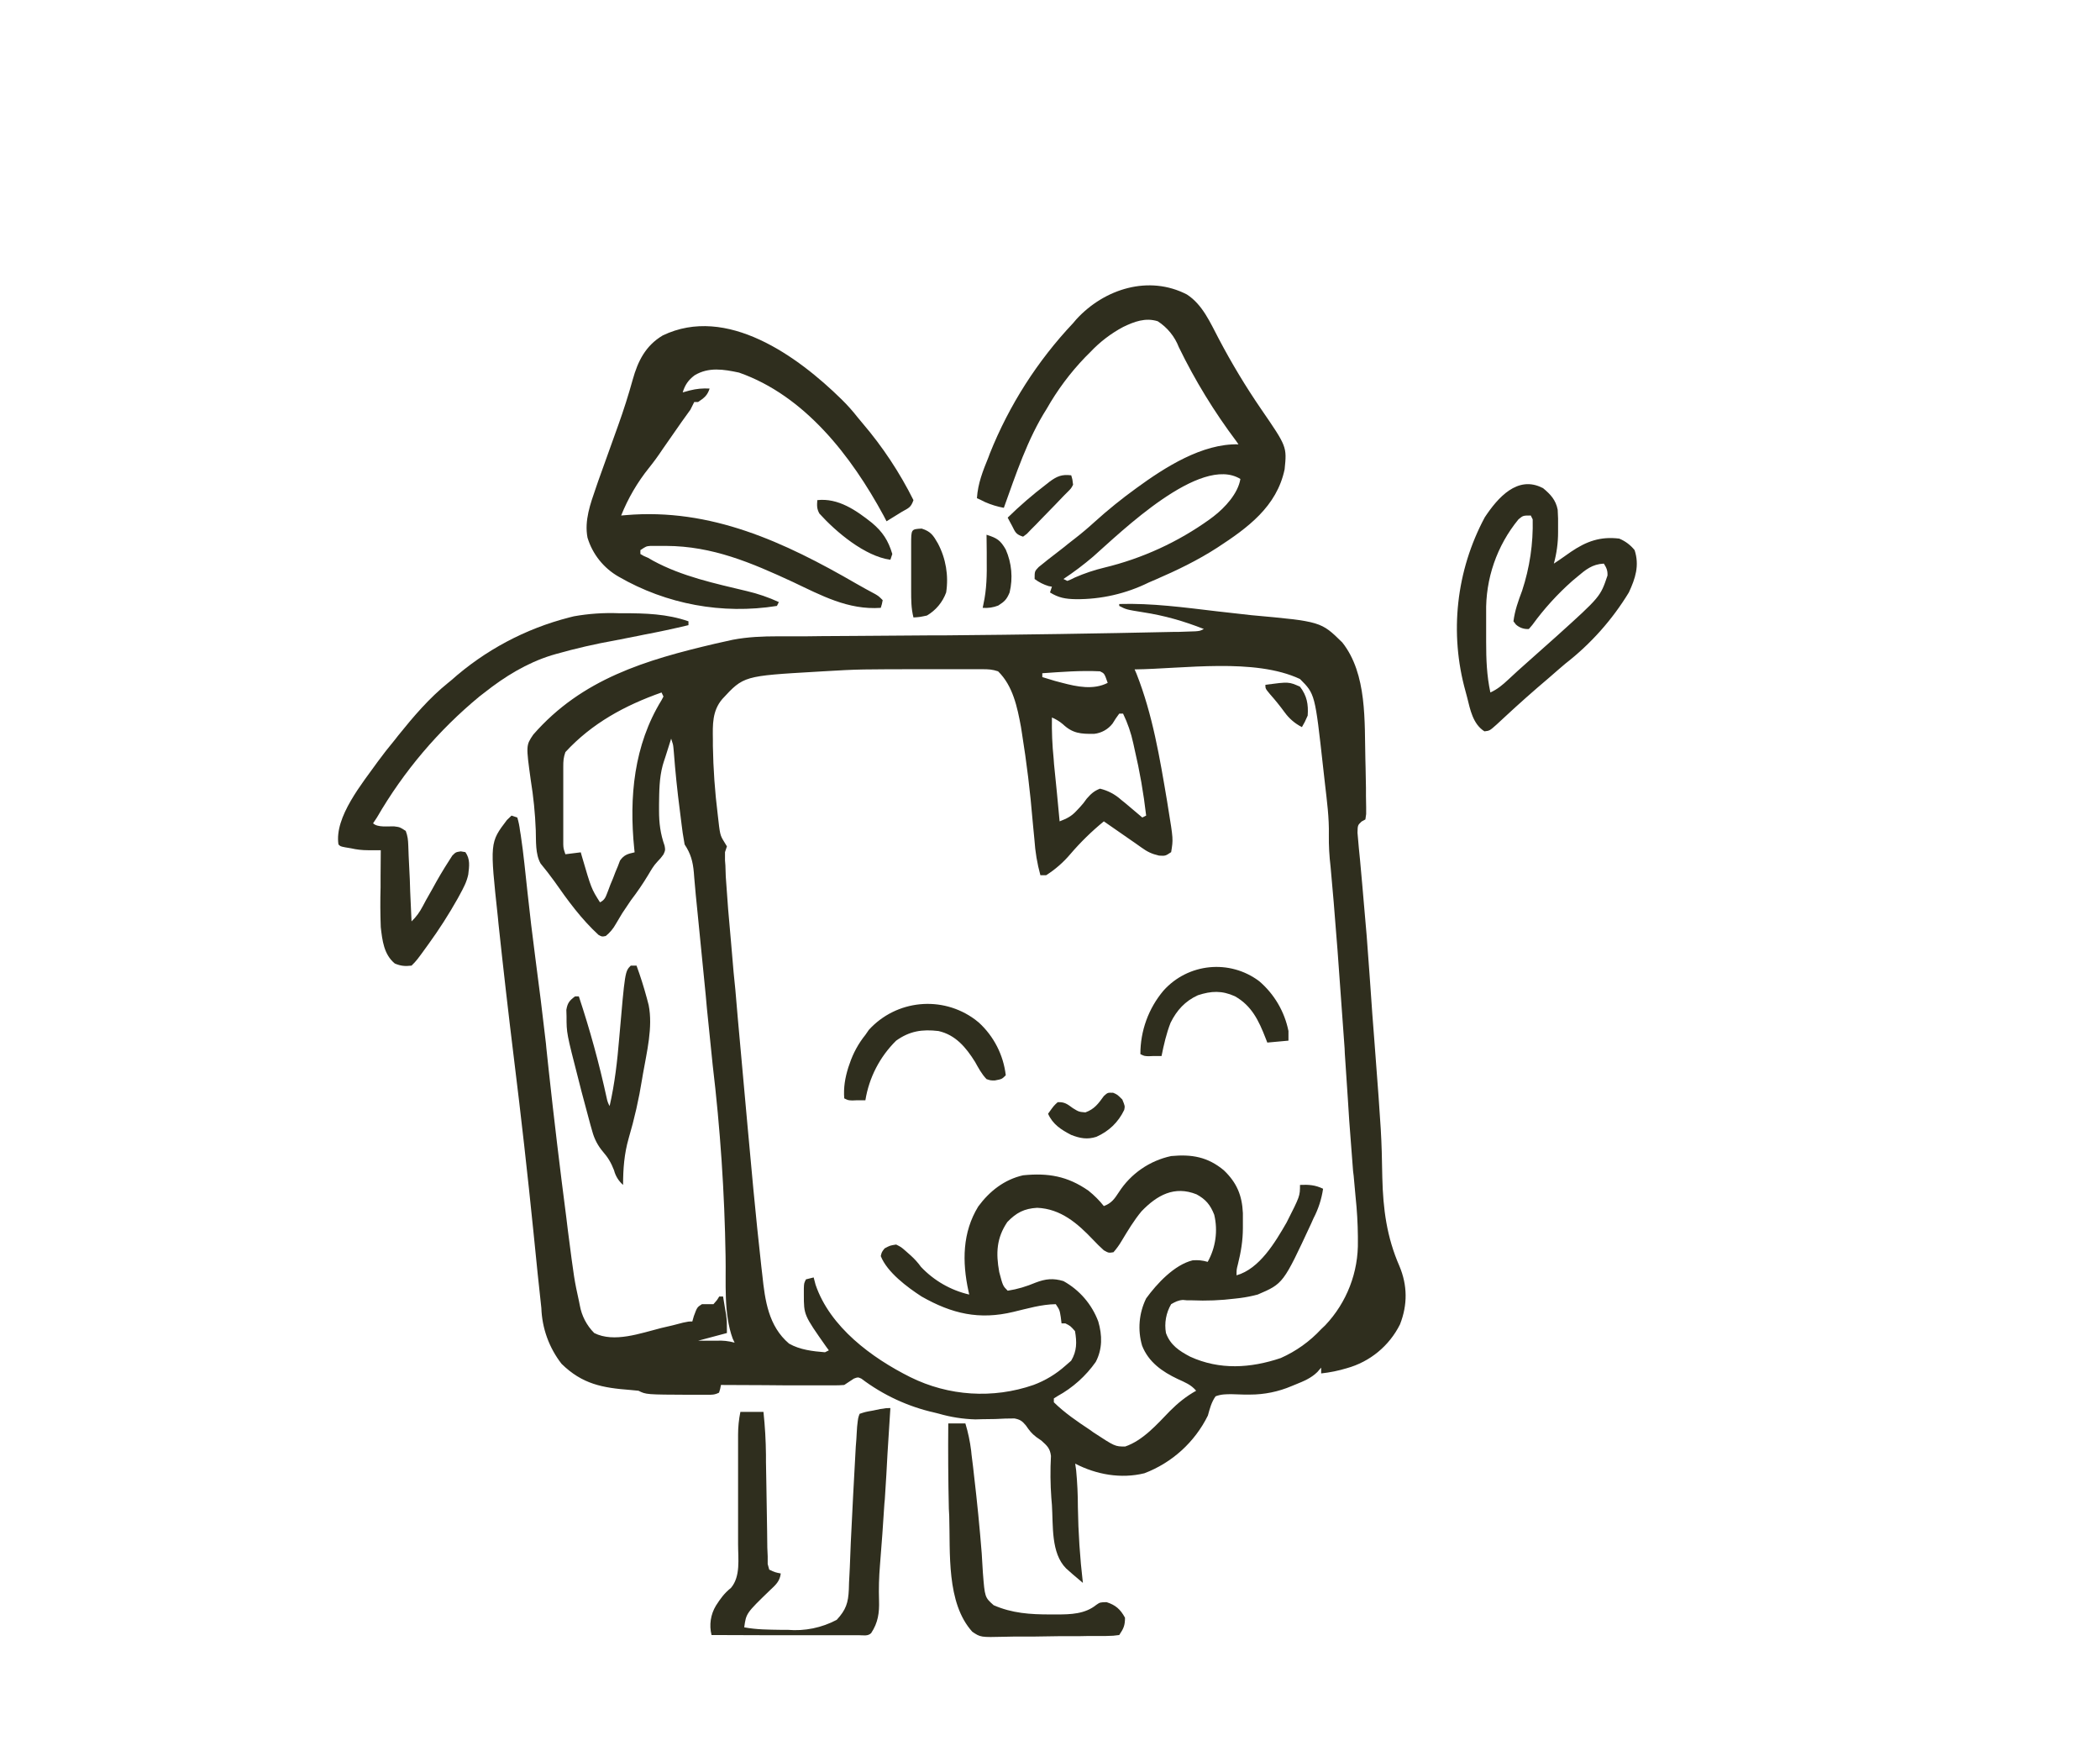
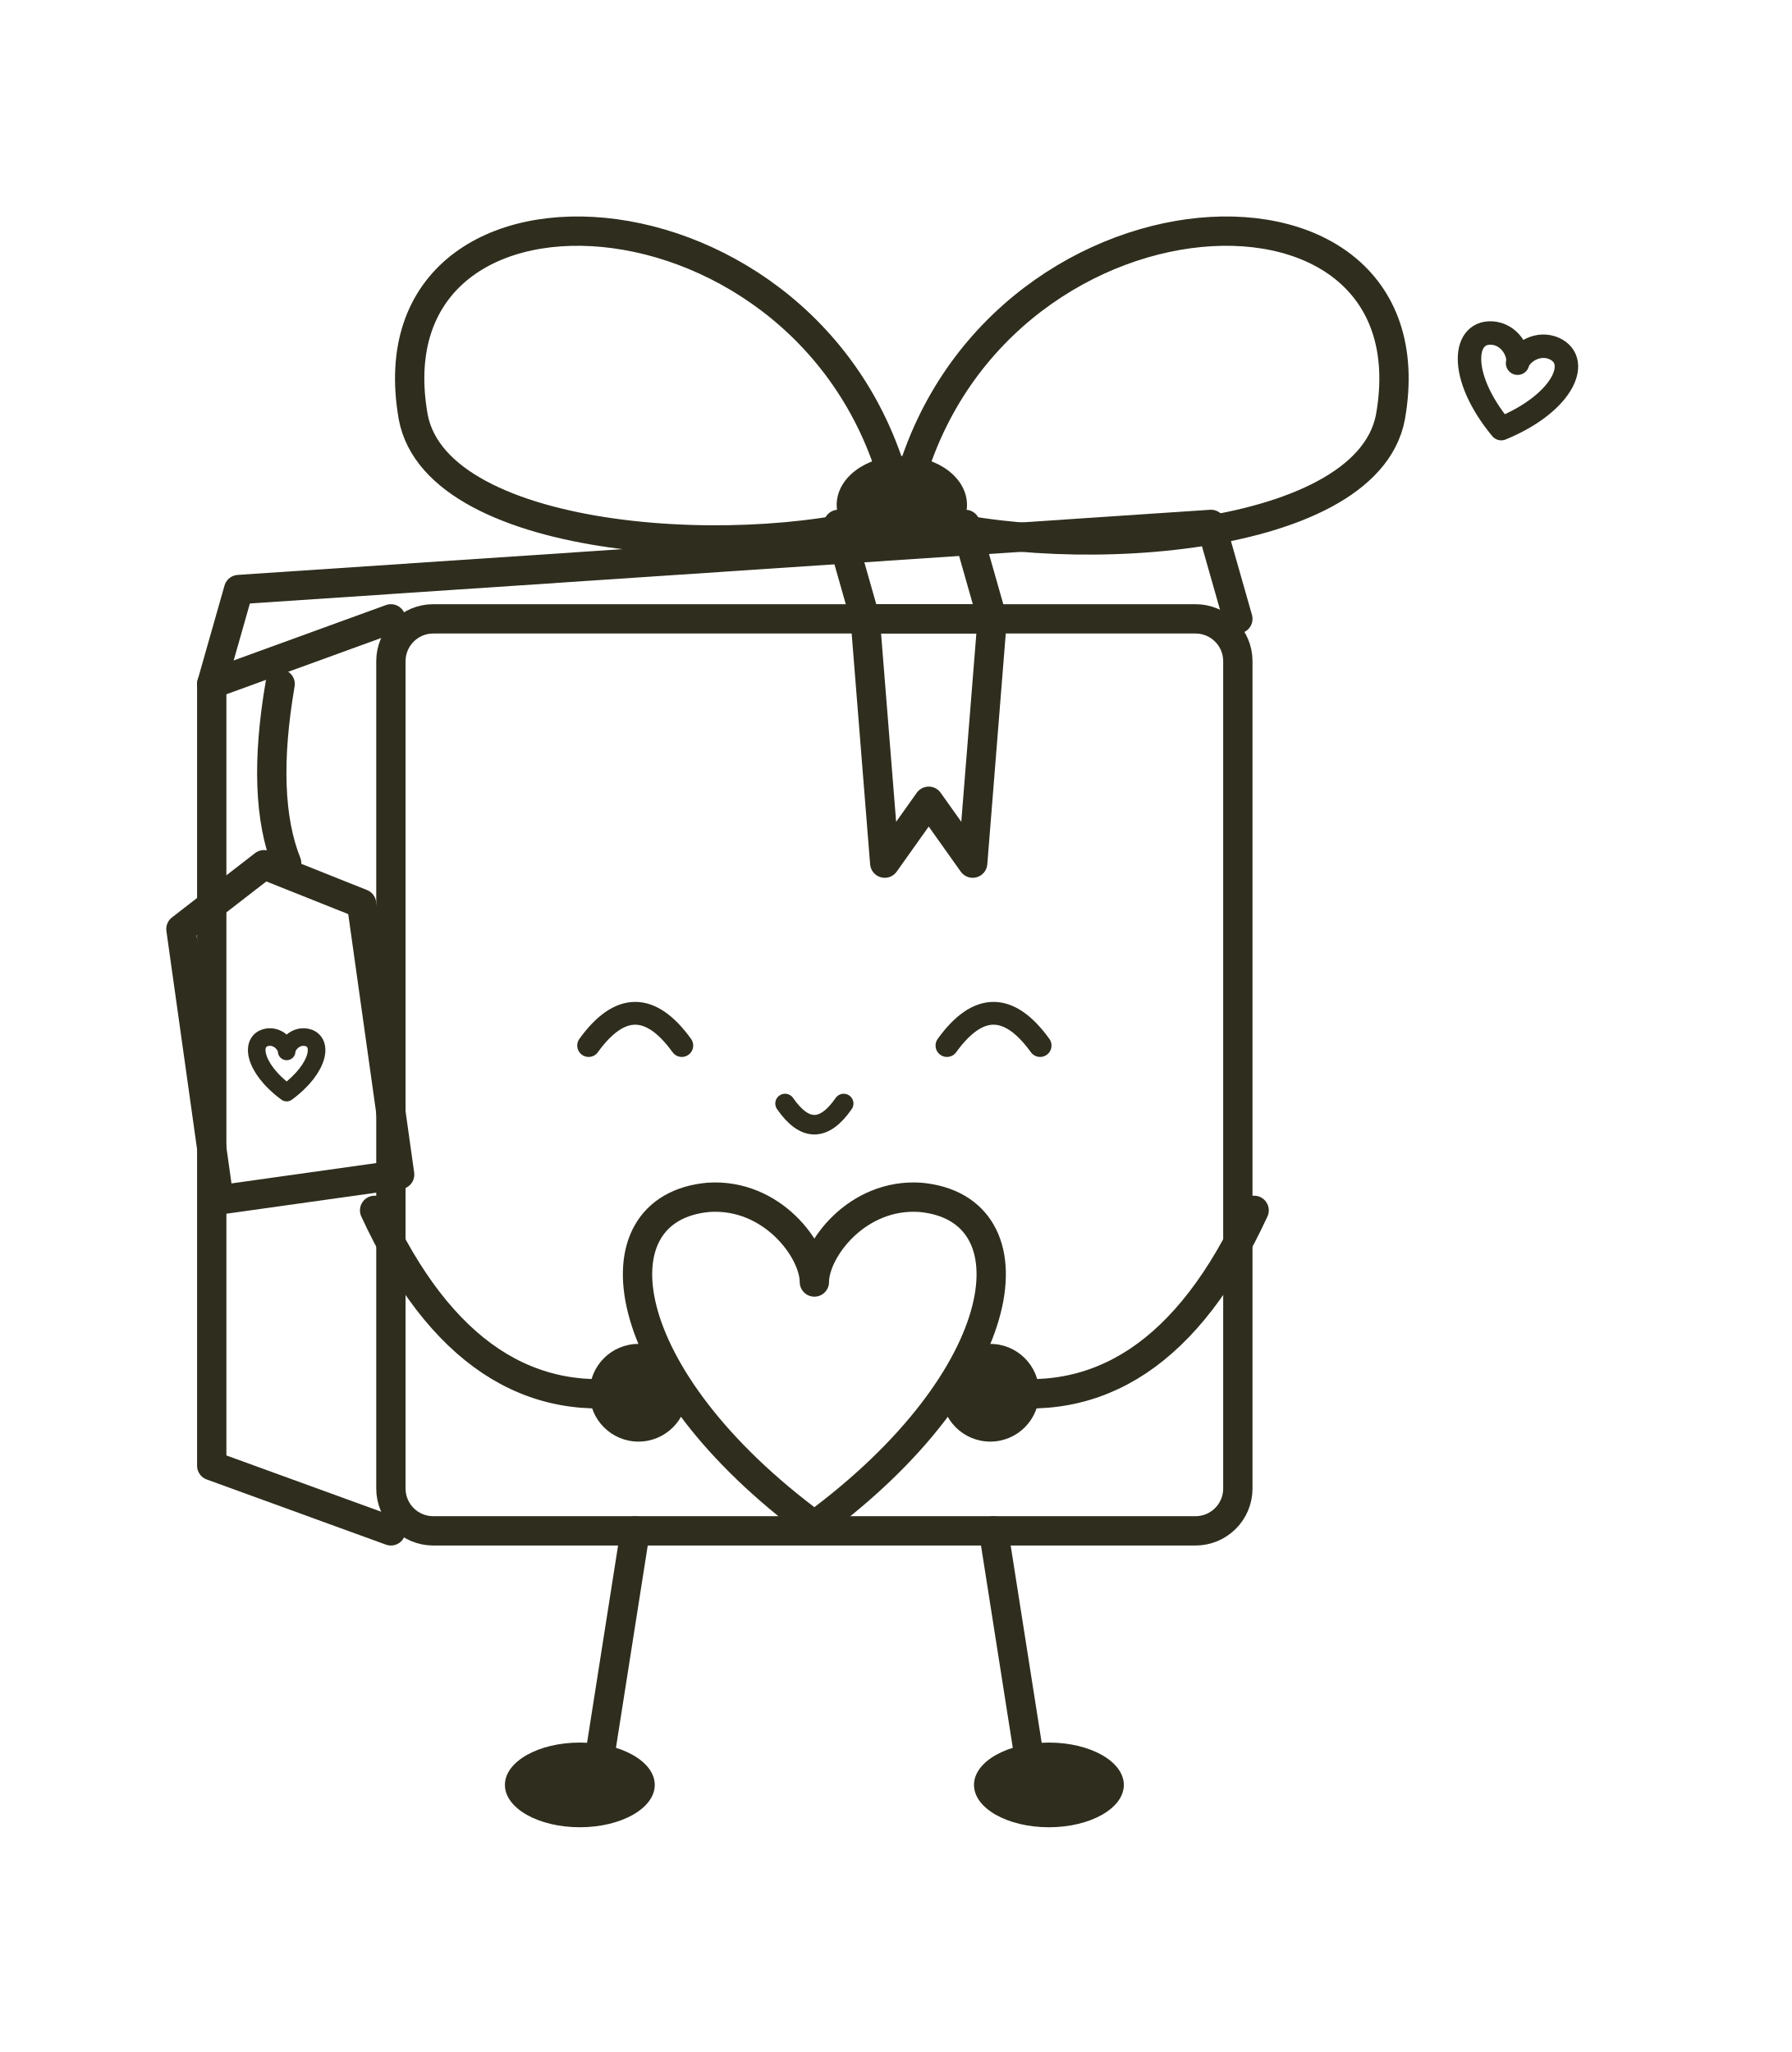
- <svg xmlns="http://www.w3.org/2000/svg" viewBox="0 0 1092 910" width="1092" height="910" role="img" aria-label="Símbolo Seu Mimo Studio">
-   <g id="simbolo" fill="#2F2E1E" transform="translate(36.0 36.0) scale(1)">
-     <path d="M581.2 117.1c8.2 5.3 12.2 14.8 16.6 23.1q10 19 22 36.5c13.4 19.5 13.4 19.5 12.2 31.3-4.1 19.4-19.2 30.4-35 40.7-10.2 6.6-21 11.8-32.1 16.6l-3.5 1.5a84 84 0 0 1-38 8.7c-5.3-.1-8.9-.7-13.4-3.5l1-3-1.7-.3q-4-1.2-7.3-3.7c0-4 0-4 2.1-6.2l3-2.4 1.6-1.3 5.3-4.1 1.8-1.4 1.8-1.4 1.7-1.4 3.6-2.8a164 164 0 0 0 10.1-8.5 256 256 0 0 1 22-17.8c14.8-10.8 34.2-23.2 53-22.7l-1.1-1.6a298 298 0 0 1-29.9-48.9 28 28 0 0 0-11-13.5c-6.4-2-12.2.2-18 3a66 66 0 0 0-17 13l-2.7 2.7a134 134 0 0 0-20 26.8c-10 15.7-16 34-22.3 51.5q-5-.9-9.8-3l-2.4-1.2-1.8-.8c.5-7.7 3.1-14.2 6-21.3l.7-1.9A215 215 0 0 1 522 132l1.7-2c14.7-16 37.8-23.1 57.5-12.9m-48.8 136.3Q525 259.7 517 265l2 1c1.8-.7 1.8-.7 4-1.8a91 91 0 0 1 15.2-5.1A157 157 0 0 0 593 234l2-1.5c6-4.6 12.8-12 14-19.5-20.8-12.8-62.2 27.7-76.6 40.4M401.6 171.6q4.5 4.4 8.4 9.4l2.5 3a197 197 0 0 1 26.5 40c-1.3 3.8-2.5 4.1-5.9 6q-4 2.4-8.1 5l-1.5-2.9c-16.8-31-41-62.4-75.2-74.4-8-1.7-15.8-3-23.1 1.4-3.3 2.5-5 5-6.2 8.9l3.6-1c3.6-.9 6.7-1.2 10.4-1-1.2 3.7-2.8 4.8-6 7h-2l-2 4-4.6 6.4-9.9 14.2q-3.3 5-7 9.6A97 97 0 0 0 287 232l2.4-.2c44.3-3.8 82.5 14 120 35.7q4.9 2.8 9.8 5.4c1.8 1.1 1.8 1.1 3.8 3.1-.4 2.1-.4 2.1-1 4-17 1.2-31-6.5-45.8-13.5-21.6-10-41.7-18.6-65.8-18.7h-8.2c-2.2.2-2.2.2-5.2 2.2v2c1.6 1 1.6 1 4 2l2.6 1.5c15.1 8.2 32.1 11.8 48.8 15.8A87 87 0 0 1 369 277l-1 2a125 125 0 0 1-82.3-15.2 35 35 0 0 1-16.2-20.3c-1.7-8.9 1.5-17.6 4.4-26l1.2-3.5 10.4-29q4.2-11.7 7.5-23.6c2.7-9.7 6.7-17.7 15.6-23 33.3-16 70.2 10.8 93 33.2" />
-     <path d="M521 211c.7 2.3.7 2.3 1 5-1 1.9-1 1.9-2.8 3.7l-2 2-2.2 2.3-2.3 2.4-7.5 7.7-2.5 2.6-2.5 2.5-2.2 2.3-2 1.5c-3.7-1.2-4-2.2-5.7-5.6L489 235l-1-1.9q9.4-9.2 19.9-17.2l1.9-1.5c3.8-2.8 6.4-3.9 11.2-3.3M766.3 217.7c4 3.3 6.7 6.2 7.7 11.3q.3 4.5.2 9.2v2.4A61 61 0 0 1 772 257l3-2 4-2.8 2-1.4c8-5.4 15.2-8 25-6.8q4.8 2 8 6c2.6 8 .4 14.7-3 22a137 137 0 0 1-33 37l-3.4 2.9-5.4 4.7a645 645 0 0 0-23 20.4l-4 3.7c-3.6 3.2-3.6 3.2-6.3 3.5-6-3.8-7.4-11.3-9-17.7l-.8-3a122 122 0 0 1 10-90.6c6.7-10.1 17-22 30.1-15.2M753.6 234a74 74 0 0 0-16.8 48.6v15.2c0 9 .3 17.4 2.2 26.2 3.7-1.7 6.3-3.9 9.3-6.7q4.8-4.5 9.8-8.9l15.5-13.8c22.6-20.4 22.6-20.4 26.3-31.4.1-2.6-.5-4-1.9-6.2-6.1.3-9.5 3.2-14 7l-2.4 2a142 142 0 0 0-20.8 22.9L759 291a9 9 0 0 1-6.7-2.3L751 287c.7-5.6 2.5-10.6 4.5-15.9A110 110 0 0 0 761 234l-1-2c-4 0-4 0-6.4 2M389 224c10.9-1.2 20.2 5.3 28.4 11.8 5.6 4.7 8.5 9.2 10.6 16.2l-1 3c-13.3-1.8-28.3-14.5-36.9-24-1.4-2.5-1.3-4.2-1.1-7M443.3 238.8c4.7 1.5 6 3.5 8.4 7.7A41 41 0 0 1 456 272a23 23 0 0 1-10 12c-3.8.8-3.8.8-7 1-1.2-4.7-1.2-9.2-1.2-14v-24c0-7.9 0-7.9 5.4-8.2M477 242c5.4 1.7 7.2 2.8 10 7.7a35 35 0 0 1 2 22.3c-1.5 3.6-2.6 4.7-5.9 6.8a18 18 0 0 1-8.1 1.2l.4-2c1.7-7.7 1.8-15.2 1.7-23.2v-3.7zM546 278c17-.5 33.9 1.8 50.8 3.8l17.8 2c36.3 3.3 36.3 3.3 47.4 14.2 13 16.4 11.5 41.2 12 61l.1 4 .2 10.6v4.2l.1 5.9v3.5l-.4 2.8-2 1.1c-2 1.9-2 1.9-2.1 5.8l.7 8 .6 6 1.2 13.3.6 7q1.8 19.3 3.1 38.6l.5 7 1 14.3 1.1 14.3c3.7 48.8 3.7 48.8 4.1 70.8.4 16.4 2.3 30.9 8.9 46q6.3 15 .3 30.3a44 44 0 0 1-27.7 22.8A72 72 0 0 1 651 678v-3l-2 2.3c-3.3 3.2-7 4.7-11.2 6.4l-2.2.9A55 55 0 0 1 614 689H611l-6.5-.2c-3 0-5.5 0-8.4 1.1-2.2 3.1-3 6.4-4 10a61 61 0 0 1-33 30c-12.2 3-25 .7-36-5l.5 3.5q.9 9.6.9 19.1.3 19.8 2.6 39.4l-3.3-2.8-1.9-1.6-1.8-1.6-1.7-1.5c-8-8-6.7-22.4-7.4-33l-.3-3.6q-.8-10.9-.2-21.9c-.5-4-2-5.3-5-8l-2.6-1.8c-2.6-2-3.6-3.4-5.4-6-2-2.4-3-3.1-6-3.7q-4.9 0-9.8.3l-7 .1-3.5.1a76 76 0 0 1-19.1-3l-2-.5a99 99 0 0 1-38.2-17.7c-1.8-.8-1.8-.8-3.9 0L403 684c-2.8.2-2.8.2-6.2.2H373l-11.5-.1-22.6-.1-.4 2-.6 2c-2.4 1.2-3.8 1.1-6.4 1.1h-8.8C300 689 300 689 296 687l-4.2-.4c-14.5-1.1-25-3-35.8-13.6a50 50 0 0 1-10.5-29l-1.5-14-.4-3.7-2.2-21.8q-4.6-45.4-10.2-90.6a4447 4447 0 0 1-8-69.8l-.3-3.2c-4.2-38.9-4.2-38.9 4.7-50.6l2.4-2.3 3 1q1 3.3 1.4 6.8l.4 2.4c1.5 9.9 2.4 19.8 3.5 29.7q1.8 16.8 4 33.5 3 22.5 5.6 45.2l.2 2.2 1.2 11.3q4.2 38.6 9.2 77l.8 6.6c3.3 25.5 3.3 25.5 5.8 36.9l.4 2A27 27 0 0 0 273 657c10.3 5.2 24.1.1 34.8-2.6l6-1.4 5.4-1.4c2.8-.6 2.8-.6 4.8-.6l.8-2.8c1.7-4.6 1.7-4.6 4.2-6.2h6c1.8-2 1.8-2 3-4h2l1 6.1.6 3.5c.4 3.4.4 3.4.4 9.4l-15 4h9.5q4.8-.3 9.5 1l-1-2.1c-4.8-13.1-3.4-29-3.7-42.8a969 969 0 0 0-6.7-99.4l-3-29.4-.2-2.2-.4-4.5-4.2-42.4-1-10-.8-9-.2-2.6c-.5-5.7-1.6-9.8-4.8-14.6l-1-6-.5-3.8-.5-4-.5-4a553 553 0 0 1-3.1-30.1l-.2-2.2c-.2-1.9-.2-1.9-1.2-4.9l-2.4 7.6-.7 2.2-.7 2.1-.6 2c-1.8 6.7-1.8 13.4-1.9 20.3v3.2c0 6.6.7 12 2.9 18.3.4 2.3.4 2.3-.6 4.5-1.4 1.9-1.4 1.9-3.2 3.8-2 2.1-3.2 4.3-4.7 6.8a140 140 0 0 1-9 13.2l-4.5 6.7-1.2 2-2.2 3.7a21 21 0 0 1-5.2 6.2c-2 .4-2 .4-3.8-.6-8.9-8.2-16-17.9-22.9-27.8q-3.4-4.7-7.2-9.3c-2.8-5-2.3-11.7-2.5-17.3q-.5-13.1-2.6-26c-2.5-18.1-2.5-18.1 1.3-23.7 25.3-29 58.5-38.8 94.7-47.3l9-2c7.9-1.5 15.6-1.8 23.6-1.8h14.6l8-.1 16.8-.1 41.4-.3h6.5q59.4-.5 118.8-1.8h2.2l5.7-.2 3-.1c2.4-.2 2.4-.2 4.4-1.2-10.4-4.1-20.5-7-31.6-8.7-8.7-1.4-8.7-1.4-12.4-3.3zm-154 35-3.3.2c-38 2.2-38 2.2-49.1 14.2-5.3 6.2-5 13.4-4.9 21v3.4a333 333 0 0 0 2.5 35.5c1.2 10.8 1.2 10.8 3.4 14.4l1.4 2.3-1 3v4.3l.2 2.5.1 2.9.1 3q1.1 16.9 2.7 33.7l.6 7q.7 9 1.7 18.3l1.3 15.2c8.7 96.3 8.7 96.3 12.2 128.6l.5 4.3c1.4 13.3 3.2 26.6 13.9 35.7 5.6 3.2 12.3 4 18.7 4.5l2-1-1.4-1.9C382 647.6 382 647.6 382 637v-3.2c.1-2.7.1-2.7 1.1-4.7l4-1 1 3.8c7.5 22 29.2 38 49.2 48a83 83 0 0 0 64.1 4.1A52 52 0 0 0 518 674l3-2.6c3-5 3-9.7 2-15.4-2.4-2.7-2.4-2.7-5-4h-2l-.4-3.3c-.6-3.7-.6-3.7-2.6-6.7-7.5.1-14.8 2.3-22 4-17.8 4.3-32 1-47.8-8-7.4-4.8-17.9-12.6-21.2-21 .5-2.1.5-2.1 2-4 2.8-1.5 2.8-1.5 6-2 2.6 1.3 2.6 1.3 5 3.4l2.6 2.3q3 2.7 5.3 5.9A50 50 0 0 0 468 637l-.4-1.8c-3.3-15.2-3.2-30.5 5.1-44 5.9-8 13.6-14 23.3-16.2 13-1.3 23.1.4 34 8q4.5 3.6 8 8c4-1.5 5.5-3.7 7.8-7.2A43 43 0 0 1 573 565c10.7-1 19 .4 27.4 7.4 6.7 6.4 9.5 13 9.9 22.3v7.6c0 6.6-1 12.6-2.6 19-.7 2.7-.7 2.7-.7 5.7 12-3.4 20.1-17.2 26-27.4 7-13.8 7-13.8 7-19.6 4.5-.2 7.9 0 12 2a48 48 0 0 1-5 15.4l-1.2 2.7c-14.5 31.2-14.5 31.2-27.8 36.9q-4.5 1.2-9.1 1.8l-2.6.3q-11.2 1.4-22.5.9h-2.5l-2.2-.2c-2.5.2-4 1-6.1 2.2a22 22 0 0 0-2.7 15c2.3 6.3 6.9 9.3 12.6 12.3 15.3 7 31.4 6 47.1.7a64 64 0 0 0 21-15l2.1-2a62 62 0 0 0 17-44v-2.2q-.1-10.3-1.2-20.6l-1-11-.3-2.4-2-26.2-.7-11-1.6-24-.1-2.5-3.7-51.3-.5-6.2q-1.4-18.6-3.1-37-1-8.3-.9-16.5c.2-9-1-17.7-2-26.5l-1-8.9c-4.2-37.9-4.2-37.9-12-45.7-23.7-11.1-60.6-5.3-86-5l1 2.3c8.4 21.3 12.1 43.8 15.9 66.3l.6 3.8c2.6 15.9 2.6 15.9 1.5 22.6-3 2-3 2-6.3 1.8-3.9-.9-6.1-2-9.3-4.3l-3.1-2.2-1.6-1.1-7.2-5-7.5-5.2a137 137 0 0 0-17.4 17q-5.5 6.5-12.6 11h-3q-2.5-9.1-3.1-18.5l-.6-6.2-.3-3.2q-1.9-23-5.6-46l-.5-3.2c-1.9-10.3-4.2-21.4-11.9-28.9-3-1-5-1.1-8.2-1.1h-26.1c-37.9 0-37.9 0-56.7 1.1m114 1v2l6.6 2 3.8 1c7.6 2 16.2 3.8 23.6 0-1.7-4.9-1.7-4.9-4-6-10-.5-20 .3-30 1m-198 10c-19 6.7-36.2 16-50 31-1 2.9-1.1 4.6-1.1 7.6V403c.1 2.1.1 2.1 1.1 5.1l8-1 .5 1.8c5 17.1 5 17.1 9.5 24.2 2.8-1.4 3-3.1 4.2-6l1.2-3.2q1.4-3.2 2.6-6.5l1.3-3.1 1.1-2.9c2.1-3 4-3.5 7.6-4.3l-.2-1.9c-2.7-26.8-.2-53.8 14.2-77.2l1-1.9zm238 11q-1.9 2.5-3.5 5.2a14 14 0 0 1-9.5 5.3c-7 .1-11.2-.2-16.3-5a22 22 0 0 0-5.7-3.5q-.2 10.8.9 21.5l.2 2.8.9 8.9.6 6L515 391c3.6-1.4 6-2.5 8.6-5.3l1.8-1.9q2-2.1 3.7-4.6c2.2-2.5 3.8-4 6.9-5.2a25 25 0 0 1 11 5.8l2.6 2.1 8.4 7.1 2-1a301 301 0 0 0-6-34.4l-.7-3.2A68 68 0 0 0 548 335zm11.6 258.7c-4 4.8-7.2 10.2-10.4 15.5a37 37 0 0 1-4.2 5.8c-2.5.4-2.5.4-5-1q-3-2.7-5.7-5.6c-8-8.4-16.7-16-29-16.5-6.7.4-10.8 2.5-15.5 7.4-5.6 8.3-6 16.1-4.2 26 1.9 7.2 1.9 7.2 4.4 9.7 5.2-.8 9.7-2.2 14.5-4.2 5.2-2 9.2-2.4 14.5-.8a40 40 0 0 1 18.1 21c2.1 7.2 2.2 14.3-1.3 21a59 59 0 0 1-19.9 17.8L512 691v2c5.6 5.5 12.2 10 18.7 14.3l1.8 1.3c11.3 7.4 11.3 7.4 16.6 7.4 9.3-3.2 16.5-11.5 23.2-18.4 4.2-4.2 8.5-7.7 13.7-10.6-2.7-3.2-5.9-4.4-9.6-6.1-8-3.8-15.1-8.7-18.5-17.3A34 34 0 0 1 560 639c5.6-7.7 14.7-17.5 24.2-19.8 2.8-.2 5 0 7.8.8a34 34 0 0 0 3.4-24.5c-2-5.1-4.4-8-9.2-10.6-11.5-4.6-20.5.4-28.6 8.8M333 645l1 3Zm-1 3 1 2Zm325 19 1 2Z" />
-     <path d="M285.8 282.8h2c11.7 0 23 .3 34.2 4.2v2q-11.7 2.8-23.4 5l-2.9.6-11.7 2.3a317 317 0 0 0-30.9 7.1l-2.4.7c-12.8 4-24.2 11-34.7 19.3l-2.6 2a233 233 0 0 0-53.4 63l-2 3c2.3 2.3 7.8 1.5 10.9 1.6 3.1.4 3.1.4 6.1 2.4 1 2.7 1.2 4.6 1.3 7.4l.1 2.7.1 2.8.6 12.3.2 6.3.7 15.5c2.6-2.5 4.2-4.8 5.9-8l1.6-3 3.4-6q4.1-7.6 8.7-14.7l1.6-2.5c1.8-1.8 1.8-1.8 4.4-2.2l2.4.4c2.6 3.7 2 7.3 1.5 11.6-.8 3.9-2.5 7-4.4 10.5l-1.2 2.2a244 244 0 0 1-15 23.4c-6.2 8.6-6.2 8.6-8.9 11.3-3.4.4-5.6.2-8.7-1.1-5.7-4.7-6.5-12-7.3-18.9q-.4-10.3-.1-20.7v-5.6l.1-13.7h-6.7q-4.5 0-8.8-1l-3-.5c-2.5-.5-2.5-.5-3.5-1.5-2.2-14.3 12.5-31.9 20.4-43q4.1-5.6 8.6-11l2.2-2.8c7.9-9.8 16-19.3 25.8-27.2l1.6-1.3A147 147 0 0 1 260 285l2.4-.6a109 109 0 0 1 23.4-1.6M640 321c3.6 4.7 4.4 9.1 4 15-1.5 3.4-1.5 3.4-3 6a25 25 0 0 1-9-7.7q-3.5-4.8-7.5-9.3c-2.5-3-2.5-3-2.5-5 12.2-1.6 12.2-1.6 18 1M292 466h3q3 8.2 5.3 16.7l1 3.8c2.3 11.5-1 24.5-3 36l-.4 2.4a247 247 0 0 1-7 30.9c-2.3 8-2.9 15.9-2.9 24.2a15 15 0 0 1-4.7-7.6c-1.5-3.9-3.1-6.6-5.8-9.7a27 27 0 0 1-5.5-10.5l-1-3.5-4.6-17.2-1.5-5.9c-6.3-24.5-6.3-24.5-6.3-33.2l-.1-3.4c.6-3.6 1.6-4.8 4.5-7h2a513 513 0 0 1 14.5 52.9 13 13 0 0 0 1.5 4.1c2.7-11.8 4-23.4 5-35.4 3-34.6 3-34.6 6-37.6M618.8 474.1A46 46 0 0 1 634 500v5l-11 1-.9-2.3c-3.5-9-7.2-16.9-16-21.8-6.7-3-12.2-2.8-19.2-.5-6.6 3-11 7.8-14.2 14.3-2.2 5.6-3.5 11.4-4.7 17.3h-4.4l-2.4.1c-2.2-.1-2.2-.1-4.2-1.1a51 51 0 0 1 12-33 37 37 0 0 1 49.8-4.9M471 494l2 1.6a44 44 0 0 1 14 27.4c-2 2-2 2-5.7 2.7-2.2 0-2.2 0-4.3-.7-2.6-2.7-4.2-5.8-6-9-4.7-7.5-10.1-14-19-16-8.5-1-15 0-22 5a56 56 0 0 0-16 31h-4.4l-2.4.1c-2.2-.1-2.2-.1-4.2-1.1-.4-5.7.4-10.5 2.1-16l.7-2a48 48 0 0 1 8.2-15l1.8-2.6A41.4 41.4 0 0 1 471 494M542.6 532c2.4 1 2.4 1 5 3.6 1.4 3.4 1.4 3.4 1 5.4q-4.6 9.6-14.5 14c-4.7 1.5-8.5.8-13.1-1-5.2-2.7-9.6-5.5-12-11 3-4.2 3-4.2 5-6 3.6-.2 5 1 7.9 3.1 3.1 1.9 3.1 1.9 6.5 2.2 4.7-1.7 6.7-4.5 9.6-8.5 2-1.8 2-1.8 4.6-1.7M427 696l-1.5 23.7-.6 11-.8 12.8-.2 2q-1 16.1-2.3 32-.8 9.4-.5 18.6c.2 6.3-.5 11.5-4.1 16.9-1.7 1.7-4 1.1-6.3 1.1H363L334 814a20 20 0 0 1 2.3-15.3c2.3-3.6 4.4-6.5 7.8-9.2 5.1-6 3.7-15.2 3.7-22.7v-57q0-5.9 1.2-11.8h12q1.2 11.2 1.3 22.4v3.5l.2 11.2.4 24.8.1 8.6.2 4.6v4l.8 2.9c3 1.4 3 1.4 6 2-.5 4.1-2.7 6-5.6 8.7-12.4 12-12.4 12-13.4 19.3 6.4 1.2 12.6 1.2 19.1 1.3h3.5a46 46 0 0 0 25.5-5.2c4.8-5.2 6-8.8 6.3-15.9l.1-3.5.2-3.8.2-4 .5-12.8q1.2-25 2.6-50l.3-3.8.2-3.5.2-3.1c.5-4.6.5-4.6 1.3-6.7 3-1 3-1 7-1.7l3.8-.8c3.2-.5 3.2-.5 5.2-.5M457 704h9q2.1 6.9 3 14.2l.2 2 .8 6.4.5 4.5q2.4 20.3 4 40.5l.2 3.4.4 6.6c1 12.8 1 12.8 5.6 16.9 9.6 4.2 19 4.8 29.4 4.8h3.4c7.3 0 14.7-.2 20.6-5 1.9-1.3 1.9-1.3 5.3-1.4 4.7 1.5 7.2 3.7 9.6 8.1 0 4-.7 5.6-3 9-3 .4-3 .4-7 .5H530l-5 .1h-10.3l-13.2.2h-10.1l-5 .1c-12.5.3-12.5.3-16.8-2.6-13.6-15-11.4-41.3-12-60.2l-.2-3.8q-.5-22.2-.3-44.3" />
+ <svg xmlns="http://www.w3.org/2000/svg" viewBox="60 0 1100 1260" width="1100" height="1260" role="img" aria-label="Seu Mimo Studio">
+   <g id="simbolo">
+     <rect x="300" y="380" width="520" height="560" rx="26" fill="none" stroke="#2F2E1E" stroke-width="18" stroke-linecap="round" stroke-linejoin="round" />
+     <path d="M300,380 L190,420 L190,900 L300,940" fill="none" stroke="#2F2E1E" stroke-width="18" stroke-linecap="round" stroke-linejoin="round" />
+     <path d="M190,420 L206.5,362 L803.5,322 L820,380" fill="none" stroke="#2F2E1E" stroke-width="18" stroke-linecap="round" stroke-linejoin="round" />
+     <path d="M591.2,380 L574.7,322" fill="none" stroke="#2F2E1E" stroke-width="18" stroke-linecap="round" stroke-linejoin="round" />
+     <path d="M669.2,380 L652.7,322" fill="none" stroke="#2F2E1E" stroke-width="18" stroke-linecap="round" stroke-linejoin="round" />
+     <path d="M591.2,380 L669.2,380 L657.2,530 L630.2,492 L603.2,530 Z" fill="none" stroke="#2F2E1E" stroke-width="18" stroke-linecap="round" stroke-linejoin="round" />
+     <path d="M613.7,316 C573.7,106 283.7,86 313.7,256 C328.7,336 523.7,346 613.7,316 Z" fill="none" stroke="#2F2E1E" stroke-width="18" stroke-linecap="round" stroke-linejoin="round" />
+     <path d="M613.7,316 C653.7,106 943.7,86 913.7,256 C898.7,336 703.7,346 613.7,316 Z" fill="none" stroke="#2F2E1E" stroke-width="18" stroke-linecap="round" stroke-linejoin="round" />
+     <ellipse cx="613.7" cy="310" rx="40" ry="30" fill="#2F2E1E" />
+     <path d="M232,420 Q220,490 236,530" fill="none" stroke="#2F2E1E" stroke-width="18" stroke-linecap="round" stroke-linejoin="round" />
+     <path d="M236,530 L292,562 L292,730 L180,730 L180,562 Z" fill="none" stroke="#2F2E1E" stroke-width="18" stroke-linecap="round" stroke-linejoin="round" transform="rotate(-8 236 630)" />
+     <path d="M236,670.9 C215.1,655.5 212.9,637.9 225.0,636.8 C231.6,636.36 236,642.3 236,645.6 C236,642.3 240.4,636.36 247.0,636.8 C259.1,637.9 256.9,655.5 236,670.9 Z" fill="none" stroke="#2F2E1E" stroke-width="10.8" stroke-linejoin="round" />
+     <path d="M421.4,642.0 Q450.0,602.4 478.6,642.0" fill="none" stroke="#2F2E1E" stroke-width="14.0" stroke-linecap="round" />
+     <path d="M641.4,642.0 Q670.0,602.4 698.6,642.0" fill="none" stroke="#2F2E1E" stroke-width="14.0" stroke-linecap="round" />
+     <path d="M542.0,677.6 Q560.0,703.6 578.0,677.6" fill="none" stroke="#2F2E1E" stroke-width="12.0" stroke-linecap="round" />
+     <path d="M560.0,936.7 C436.5,845.7 423.5,741.7 495.0,735.2 C534.0,732.6 560.0,767.7 560.0,787.2 C560.0,767.7 586.0,732.6 625.0,735.2 C696.5,741.7 683.5,845.7 560.0,936.7 Z" fill="none" stroke="#2F2E1E" stroke-width="18" stroke-linejoin="round" />
+     <path d="M290,743.2 Q350,873.2 455.0,853.2" fill="none" stroke="#2F2E1E" stroke-width="18" stroke-linecap="round" stroke-linejoin="round" />
+     <path d="M830,743.2 Q770,873.2 665.0,853.2" fill="none" stroke="#2F2E1E" stroke-width="18" stroke-linecap="round" stroke-linejoin="round" />
+     <circle cx="452.0" cy="855.2" r="30" fill="#2F2E1E" />
+     <circle cx="668.0" cy="855.2" r="30" fill="#2F2E1E" />
+     <path d="M450,940 L428,1080" fill="none" stroke="#2F2E1E" stroke-width="18" stroke-linecap="round" stroke-linejoin="round" />
+     <path d="M670,940 L692,1080" fill="none" stroke="#2F2E1E" stroke-width="18" stroke-linecap="round" stroke-linejoin="round" />
+     <ellipse cx="416" cy="1096" rx="46" ry="26" fill="#2F2E1E" />
+     <ellipse cx="704" cy="1096" rx="46" ry="26" fill="#2F2E1E" />
+     <path d="M990,264.2 C955.8,239.0 952.2,210.2 972.0,208.4 C982.8,207.68 990,217.4 990,222.8 C990,217.4 997.2,207.68 1008.0,208.4 C1027.8,210.2 1024.2,239.0 990,264.2 Z" fill="none" stroke="#2F2E1E" stroke-width="14.4" stroke-linejoin="round" transform="rotate(14 990 230)" />
  </g>
</svg>
